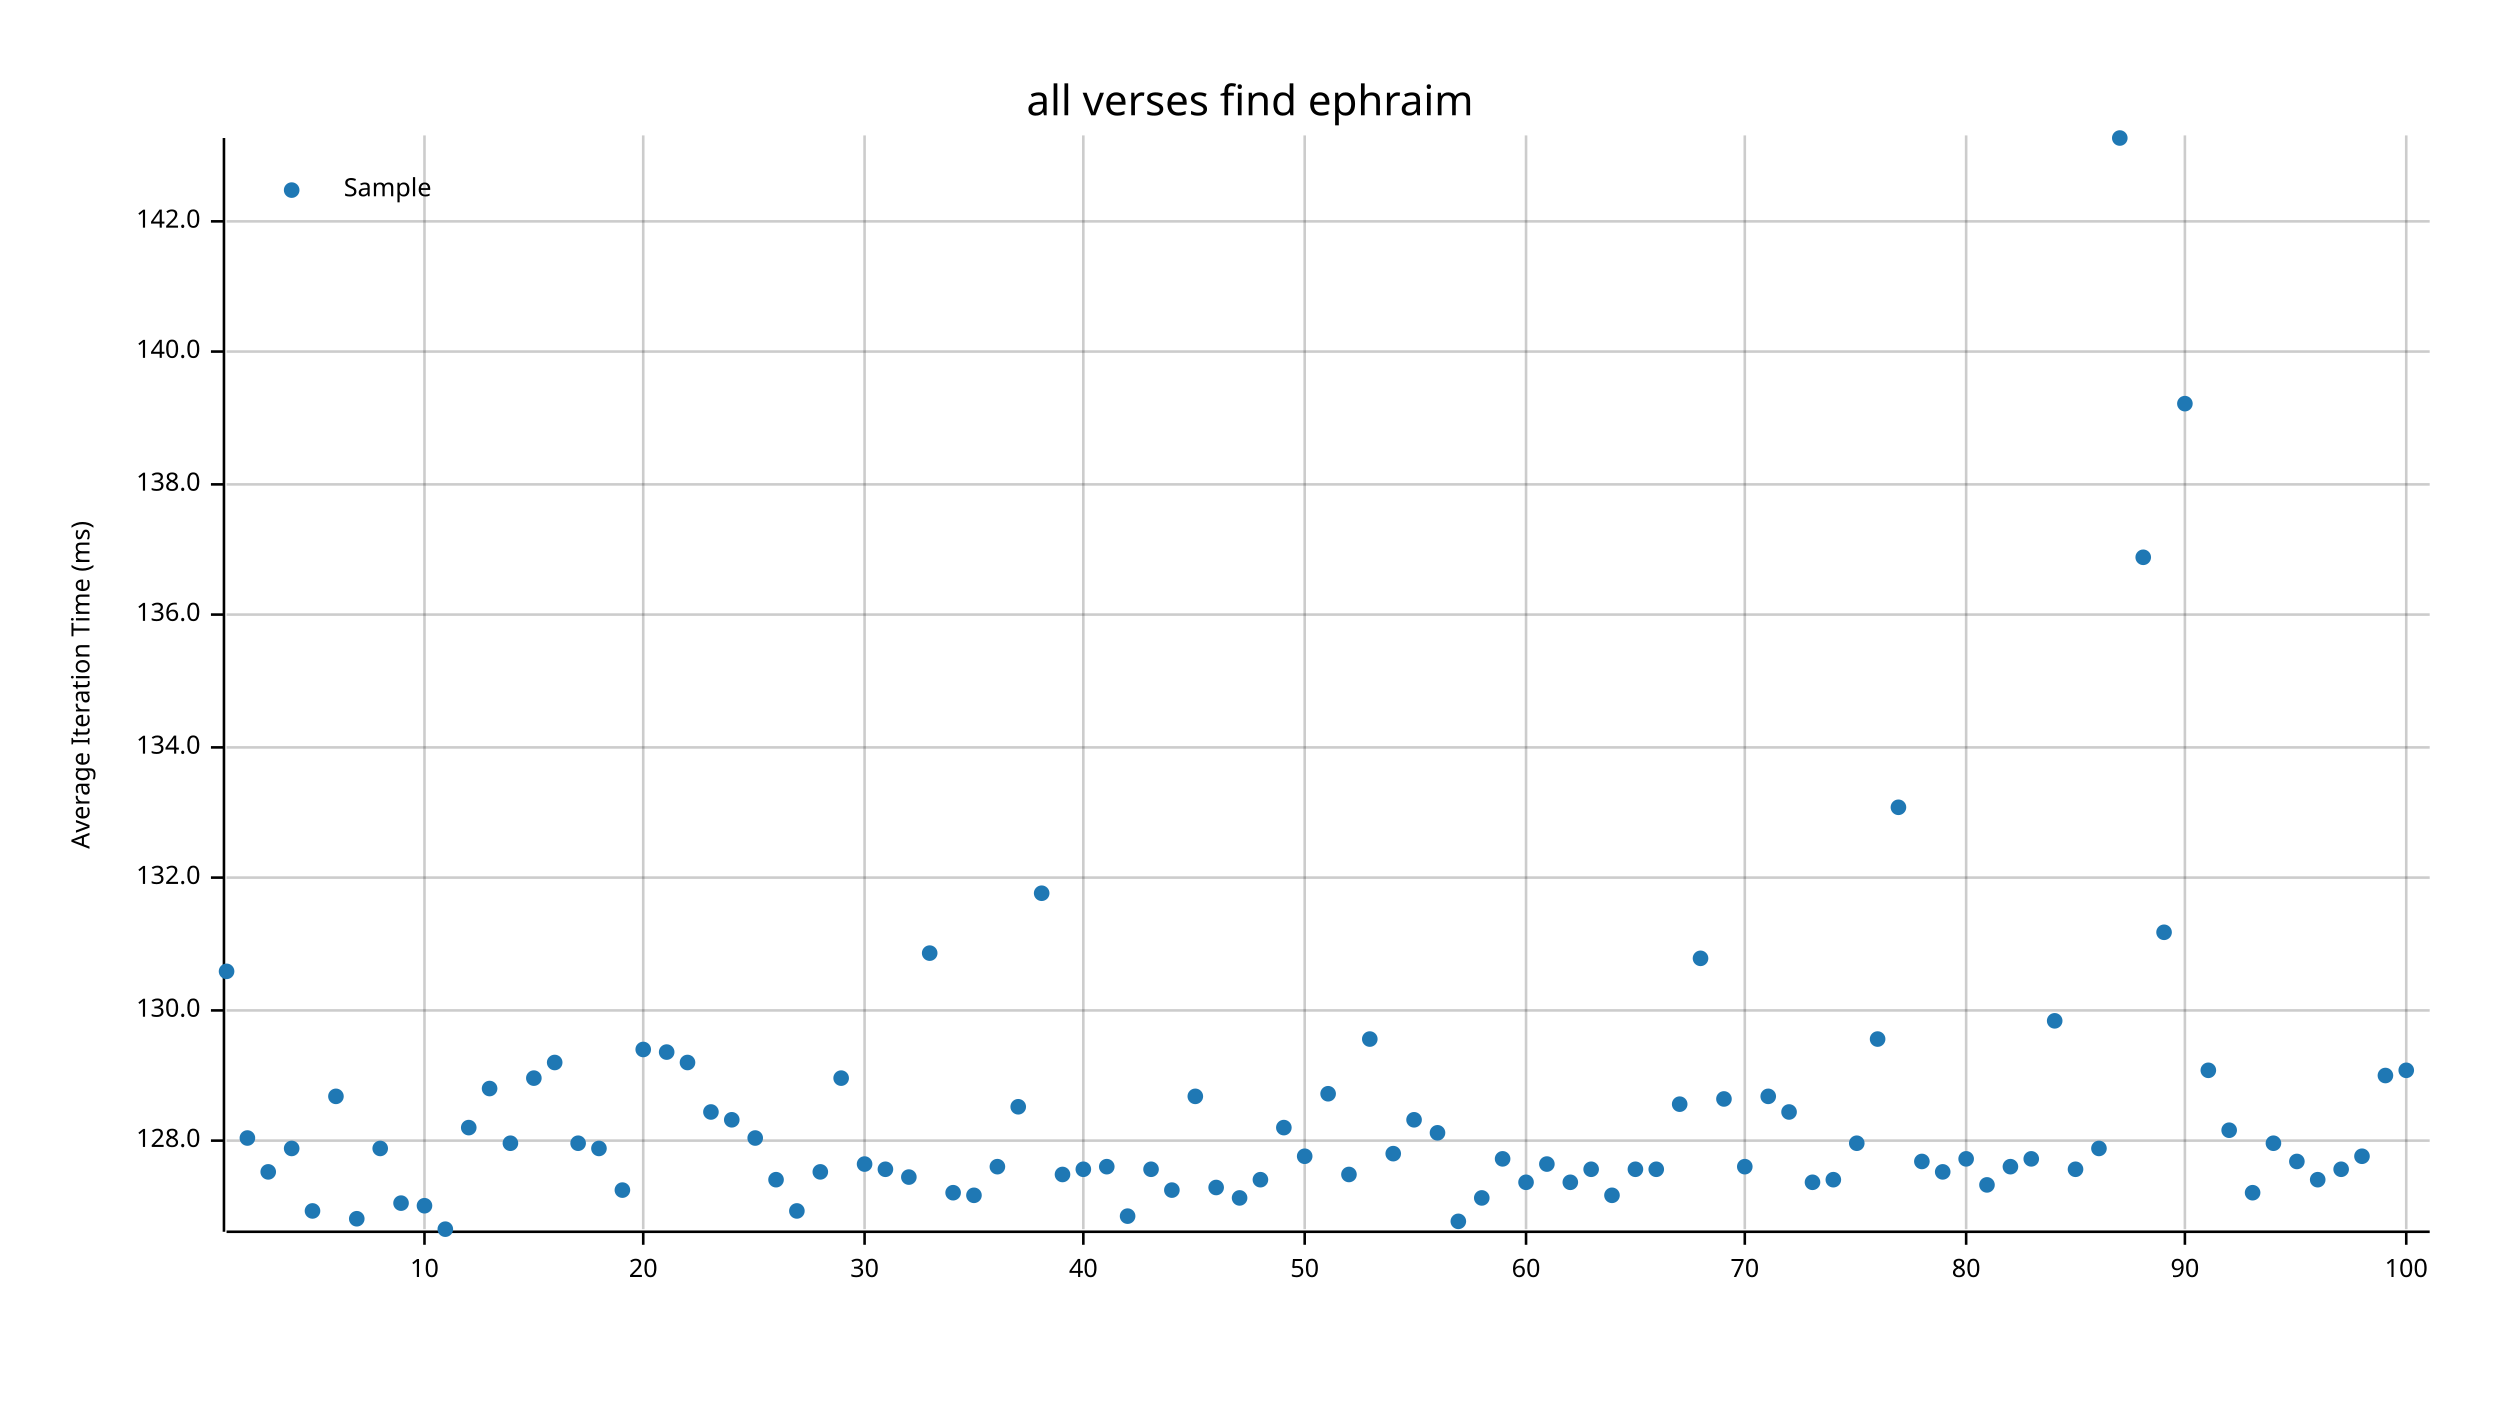
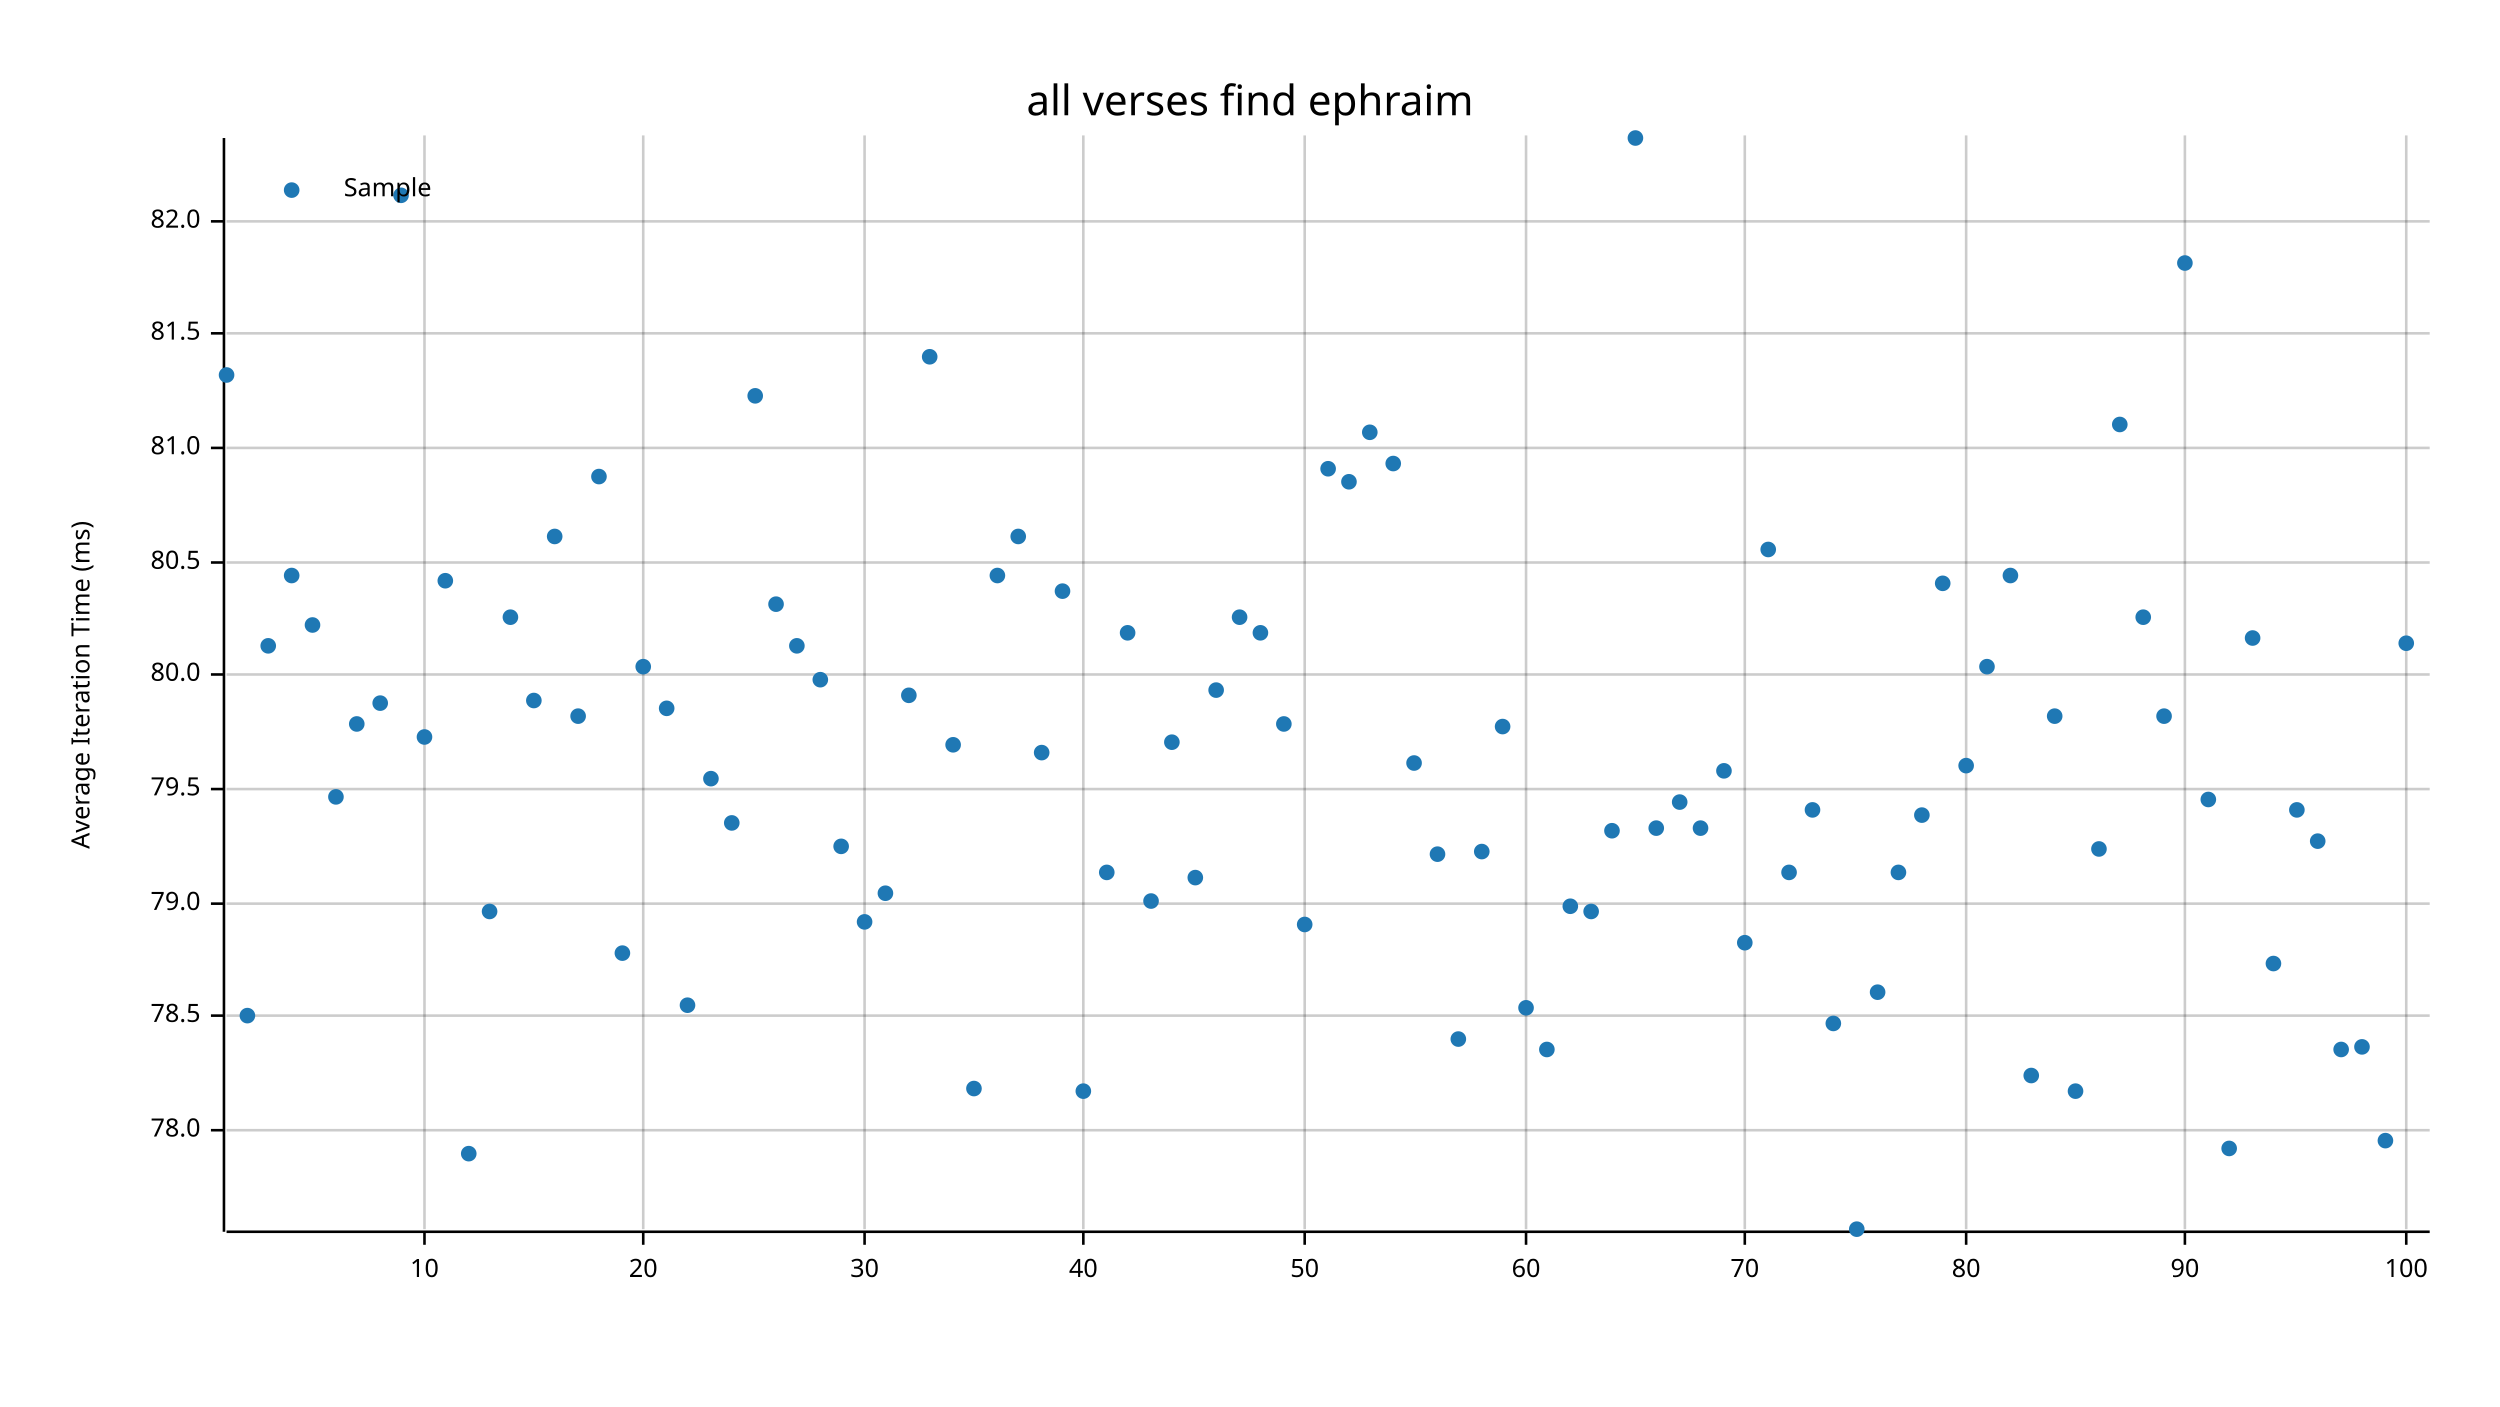
<svg xmlns="http://www.w3.org/2000/svg" width="960" height="540" viewBox="0 0 960 540">
  <text x="480" y="32" dy="0.76em" text-anchor="middle" font-family="sans-serif" font-size="16.129" opacity="1" fill="#000000">
all verses find ephraim
</text>
  <text x="27" y="263" dy="0.76em" text-anchor="middle" font-family="sans-serif" font-size="9.677" opacity="1" fill="#000000" transform="rotate(270, 27, 263)">
Average Iteration Time (ms)
</text>
  <line opacity="0.2" stroke="#000000" stroke-width="1" x1="163" y1="472" x2="163" y2="52" />
  <line opacity="0.2" stroke="#000000" stroke-width="1" x1="247" y1="472" x2="247" y2="52" />
  <line opacity="0.2" stroke="#000000" stroke-width="1" x1="332" y1="472" x2="332" y2="52" />
  <line opacity="0.2" stroke="#000000" stroke-width="1" x1="416" y1="472" x2="416" y2="52" />
  <line opacity="0.2" stroke="#000000" stroke-width="1" x1="501" y1="472" x2="501" y2="52" />
  <line opacity="0.2" stroke="#000000" stroke-width="1" x1="586" y1="472" x2="586" y2="52" />
  <line opacity="0.2" stroke="#000000" stroke-width="1" x1="670" y1="472" x2="670" y2="52" />
  <line opacity="0.2" stroke="#000000" stroke-width="1" x1="755" y1="472" x2="755" y2="52" />
  <line opacity="0.2" stroke="#000000" stroke-width="1" x1="839" y1="472" x2="839" y2="52" />
  <line opacity="0.2" stroke="#000000" stroke-width="1" x1="924" y1="472" x2="924" y2="52" />
-   <line opacity="0.2" stroke="#000000" stroke-width="1" x1="87" y1="438" x2="933" y2="438" />
-   <line opacity="0.2" stroke="#000000" stroke-width="1" x1="87" y1="388" x2="933" y2="388" />
-   <line opacity="0.2" stroke="#000000" stroke-width="1" x1="87" y1="337" x2="933" y2="337" />
-   <line opacity="0.2" stroke="#000000" stroke-width="1" x1="87" y1="287" x2="933" y2="287" />
-   <line opacity="0.2" stroke="#000000" stroke-width="1" x1="87" y1="236" x2="933" y2="236" />
-   <line opacity="0.2" stroke="#000000" stroke-width="1" x1="87" y1="186" x2="933" y2="186" />
-   <line opacity="0.2" stroke="#000000" stroke-width="1" x1="87" y1="135" x2="933" y2="135" />
+   <line opacity="0.2" stroke="#000000" stroke-width="1" x1="87" y1="434" x2="933" y2="434" />
+   <line opacity="0.2" stroke="#000000" stroke-width="1" x1="87" y1="390" x2="933" y2="390" />
+   <line opacity="0.2" stroke="#000000" stroke-width="1" x1="87" y1="347" x2="933" y2="347" />
+   <line opacity="0.2" stroke="#000000" stroke-width="1" x1="87" y1="303" x2="933" y2="303" />
+   <line opacity="0.2" stroke="#000000" stroke-width="1" x1="87" y1="259" x2="933" y2="259" />
+   <line opacity="0.2" stroke="#000000" stroke-width="1" x1="87" y1="216" x2="933" y2="216" />
+   <line opacity="0.2" stroke="#000000" stroke-width="1" x1="87" y1="172" x2="933" y2="172" />
+   <line opacity="0.2" stroke="#000000" stroke-width="1" x1="87" y1="128" x2="933" y2="128" />
  <line opacity="0.2" stroke="#000000" stroke-width="1" x1="87" y1="85" x2="933" y2="85" />
  <polyline fill="none" opacity="1" stroke="#000000" stroke-width="1" points="86,53 86,473 " />
-   <text x="77" y="438" dy="0.5ex" text-anchor="end" font-family="sans-serif" font-size="9.677" opacity="1" fill="#000000">
- 128.0
- </text>
-   <polyline fill="none" opacity="1" stroke="#000000" stroke-width="1" points="81,438 86,438 " />
-   <text x="77" y="388" dy="0.5ex" text-anchor="end" font-family="sans-serif" font-size="9.677" opacity="1" fill="#000000">
- 130.0
- </text>
-   <polyline fill="none" opacity="1" stroke="#000000" stroke-width="1" points="81,388 86,388 " />
-   <text x="77" y="337" dy="0.5ex" text-anchor="end" font-family="sans-serif" font-size="9.677" opacity="1" fill="#000000">
- 132.0
- </text>
-   <polyline fill="none" opacity="1" stroke="#000000" stroke-width="1" points="81,337 86,337 " />
-   <text x="77" y="287" dy="0.5ex" text-anchor="end" font-family="sans-serif" font-size="9.677" opacity="1" fill="#000000">
- 134.0
- </text>
-   <polyline fill="none" opacity="1" stroke="#000000" stroke-width="1" points="81,287 86,287 " />
-   <text x="77" y="236" dy="0.5ex" text-anchor="end" font-family="sans-serif" font-size="9.677" opacity="1" fill="#000000">
- 136.0
- </text>
-   <polyline fill="none" opacity="1" stroke="#000000" stroke-width="1" points="81,236 86,236 " />
-   <text x="77" y="186" dy="0.5ex" text-anchor="end" font-family="sans-serif" font-size="9.677" opacity="1" fill="#000000">
- 138.0
- </text>
-   <polyline fill="none" opacity="1" stroke="#000000" stroke-width="1" points="81,186 86,186 " />
-   <text x="77" y="135" dy="0.5ex" text-anchor="end" font-family="sans-serif" font-size="9.677" opacity="1" fill="#000000">
- 140.0
- </text>
-   <polyline fill="none" opacity="1" stroke="#000000" stroke-width="1" points="81,135 86,135 " />
+   <text x="77" y="434" dy="0.5ex" text-anchor="end" font-family="sans-serif" font-size="9.677" opacity="1" fill="#000000">
+ 78.0
+ </text>
+   <polyline fill="none" opacity="1" stroke="#000000" stroke-width="1" points="81,434 86,434 " />
+   <text x="77" y="390" dy="0.5ex" text-anchor="end" font-family="sans-serif" font-size="9.677" opacity="1" fill="#000000">
+ 78.5
+ </text>
+   <polyline fill="none" opacity="1" stroke="#000000" stroke-width="1" points="81,390 86,390 " />
+   <text x="77" y="347" dy="0.5ex" text-anchor="end" font-family="sans-serif" font-size="9.677" opacity="1" fill="#000000">
+ 79.0
+ </text>
+   <polyline fill="none" opacity="1" stroke="#000000" stroke-width="1" points="81,347 86,347 " />
+   <text x="77" y="303" dy="0.5ex" text-anchor="end" font-family="sans-serif" font-size="9.677" opacity="1" fill="#000000">
+ 79.5
+ </text>
+   <polyline fill="none" opacity="1" stroke="#000000" stroke-width="1" points="81,303 86,303 " />
+   <text x="77" y="259" dy="0.5ex" text-anchor="end" font-family="sans-serif" font-size="9.677" opacity="1" fill="#000000">
+ 80.0
+ </text>
+   <polyline fill="none" opacity="1" stroke="#000000" stroke-width="1" points="81,259 86,259 " />
+   <text x="77" y="216" dy="0.5ex" text-anchor="end" font-family="sans-serif" font-size="9.677" opacity="1" fill="#000000">
+ 80.5
+ </text>
+   <polyline fill="none" opacity="1" stroke="#000000" stroke-width="1" points="81,216 86,216 " />
+   <text x="77" y="172" dy="0.5ex" text-anchor="end" font-family="sans-serif" font-size="9.677" opacity="1" fill="#000000">
+ 81.0
+ </text>
+   <polyline fill="none" opacity="1" stroke="#000000" stroke-width="1" points="81,172 86,172 " />
+   <text x="77" y="128" dy="0.5ex" text-anchor="end" font-family="sans-serif" font-size="9.677" opacity="1" fill="#000000">
+ 81.5
+ </text>
+   <polyline fill="none" opacity="1" stroke="#000000" stroke-width="1" points="81,128 86,128 " />
  <text x="77" y="85" dy="0.5ex" text-anchor="end" font-family="sans-serif" font-size="9.677" opacity="1" fill="#000000">
- 142.0
+ 82.0
</text>
  <polyline fill="none" opacity="1" stroke="#000000" stroke-width="1" points="81,85 86,85 " />
  <polyline fill="none" opacity="1" stroke="#000000" stroke-width="1" points="87,473 933,473 " />
  <text x="163" y="483" dy="0.76em" text-anchor="middle" font-family="sans-serif" font-size="9.677" opacity="1" fill="#000000">
10
</text>
  <polyline fill="none" opacity="1" stroke="#000000" stroke-width="1" points="163,473 163,478 " />
  <text x="247" y="483" dy="0.76em" text-anchor="middle" font-family="sans-serif" font-size="9.677" opacity="1" fill="#000000">
20
</text>
  <polyline fill="none" opacity="1" stroke="#000000" stroke-width="1" points="247,473 247,478 " />
  <text x="332" y="483" dy="0.76em" text-anchor="middle" font-family="sans-serif" font-size="9.677" opacity="1" fill="#000000">
30
</text>
  <polyline fill="none" opacity="1" stroke="#000000" stroke-width="1" points="332,473 332,478 " />
  <text x="416" y="483" dy="0.76em" text-anchor="middle" font-family="sans-serif" font-size="9.677" opacity="1" fill="#000000">
40
</text>
  <polyline fill="none" opacity="1" stroke="#000000" stroke-width="1" points="416,473 416,478 " />
  <text x="501" y="483" dy="0.76em" text-anchor="middle" font-family="sans-serif" font-size="9.677" opacity="1" fill="#000000">
50
</text>
  <polyline fill="none" opacity="1" stroke="#000000" stroke-width="1" points="501,473 501,478 " />
  <text x="586" y="483" dy="0.76em" text-anchor="middle" font-family="sans-serif" font-size="9.677" opacity="1" fill="#000000">
60
</text>
  <polyline fill="none" opacity="1" stroke="#000000" stroke-width="1" points="586,473 586,478 " />
  <text x="670" y="483" dy="0.76em" text-anchor="middle" font-family="sans-serif" font-size="9.677" opacity="1" fill="#000000">
70
</text>
  <polyline fill="none" opacity="1" stroke="#000000" stroke-width="1" points="670,473 670,478 " />
  <text x="755" y="483" dy="0.76em" text-anchor="middle" font-family="sans-serif" font-size="9.677" opacity="1" fill="#000000">
80
</text>
  <polyline fill="none" opacity="1" stroke="#000000" stroke-width="1" points="755,473 755,478 " />
  <text x="839" y="483" dy="0.76em" text-anchor="middle" font-family="sans-serif" font-size="9.677" opacity="1" fill="#000000">
90
</text>
  <polyline fill="none" opacity="1" stroke="#000000" stroke-width="1" points="839,473 839,478 " />
  <text x="924" y="483" dy="0.76em" text-anchor="middle" font-family="sans-serif" font-size="9.677" opacity="1" fill="#000000">
100
</text>
  <polyline fill="none" opacity="1" stroke="#000000" stroke-width="1" points="924,473 924,478 " />
-   <circle cx="87" cy="373" r="3" opacity="1" fill="#1F78B4" stroke="none" />
-   <circle cx="95" cy="437" r="3" opacity="1" fill="#1F78B4" stroke="none" />
-   <circle cx="103" cy="450" r="3" opacity="1" fill="#1F78B4" stroke="none" />
-   <circle cx="112" cy="441" r="3" opacity="1" fill="#1F78B4" stroke="none" />
-   <circle cx="120" cy="465" r="3" opacity="1" fill="#1F78B4" stroke="none" />
-   <circle cx="129" cy="421" r="3" opacity="1" fill="#1F78B4" stroke="none" />
-   <circle cx="137" cy="468" r="3" opacity="1" fill="#1F78B4" stroke="none" />
-   <circle cx="146" cy="441" r="3" opacity="1" fill="#1F78B4" stroke="none" />
-   <circle cx="154" cy="462" r="3" opacity="1" fill="#1F78B4" stroke="none" />
-   <circle cx="163" cy="463" r="3" opacity="1" fill="#1F78B4" stroke="none" />
-   <circle cx="171" cy="472" r="3" opacity="1" fill="#1F78B4" stroke="none" />
-   <circle cx="180" cy="433" r="3" opacity="1" fill="#1F78B4" stroke="none" />
-   <circle cx="188" cy="418" r="3" opacity="1" fill="#1F78B4" stroke="none" />
-   <circle cx="196" cy="439" r="3" opacity="1" fill="#1F78B4" stroke="none" />
-   <circle cx="205" cy="414" r="3" opacity="1" fill="#1F78B4" stroke="none" />
-   <circle cx="213" cy="408" r="3" opacity="1" fill="#1F78B4" stroke="none" />
-   <circle cx="222" cy="439" r="3" opacity="1" fill="#1F78B4" stroke="none" />
-   <circle cx="230" cy="441" r="3" opacity="1" fill="#1F78B4" stroke="none" />
-   <circle cx="239" cy="457" r="3" opacity="1" fill="#1F78B4" stroke="none" />
-   <circle cx="247" cy="403" r="3" opacity="1" fill="#1F78B4" stroke="none" />
-   <circle cx="256" cy="404" r="3" opacity="1" fill="#1F78B4" stroke="none" />
-   <circle cx="264" cy="408" r="3" opacity="1" fill="#1F78B4" stroke="none" />
-   <circle cx="273" cy="427" r="3" opacity="1" fill="#1F78B4" stroke="none" />
-   <circle cx="281" cy="430" r="3" opacity="1" fill="#1F78B4" stroke="none" />
-   <circle cx="290" cy="437" r="3" opacity="1" fill="#1F78B4" stroke="none" />
-   <circle cx="298" cy="453" r="3" opacity="1" fill="#1F78B4" stroke="none" />
-   <circle cx="306" cy="465" r="3" opacity="1" fill="#1F78B4" stroke="none" />
-   <circle cx="315" cy="450" r="3" opacity="1" fill="#1F78B4" stroke="none" />
-   <circle cx="323" cy="414" r="3" opacity="1" fill="#1F78B4" stroke="none" />
-   <circle cx="332" cy="447" r="3" opacity="1" fill="#1F78B4" stroke="none" />
-   <circle cx="340" cy="449" r="3" opacity="1" fill="#1F78B4" stroke="none" />
-   <circle cx="349" cy="452" r="3" opacity="1" fill="#1F78B4" stroke="none" />
-   <circle cx="357" cy="366" r="3" opacity="1" fill="#1F78B4" stroke="none" />
-   <circle cx="366" cy="458" r="3" opacity="1" fill="#1F78B4" stroke="none" />
-   <circle cx="374" cy="459" r="3" opacity="1" fill="#1F78B4" stroke="none" />
-   <circle cx="383" cy="448" r="3" opacity="1" fill="#1F78B4" stroke="none" />
-   <circle cx="391" cy="425" r="3" opacity="1" fill="#1F78B4" stroke="none" />
-   <circle cx="400" cy="343" r="3" opacity="1" fill="#1F78B4" stroke="none" />
-   <circle cx="408" cy="451" r="3" opacity="1" fill="#1F78B4" stroke="none" />
-   <circle cx="416" cy="449" r="3" opacity="1" fill="#1F78B4" stroke="none" />
-   <circle cx="425" cy="448" r="3" opacity="1" fill="#1F78B4" stroke="none" />
-   <circle cx="433" cy="467" r="3" opacity="1" fill="#1F78B4" stroke="none" />
-   <circle cx="442" cy="449" r="3" opacity="1" fill="#1F78B4" stroke="none" />
-   <circle cx="450" cy="457" r="3" opacity="1" fill="#1F78B4" stroke="none" />
-   <circle cx="459" cy="421" r="3" opacity="1" fill="#1F78B4" stroke="none" />
-   <circle cx="467" cy="456" r="3" opacity="1" fill="#1F78B4" stroke="none" />
-   <circle cx="476" cy="460" r="3" opacity="1" fill="#1F78B4" stroke="none" />
-   <circle cx="484" cy="453" r="3" opacity="1" fill="#1F78B4" stroke="none" />
-   <circle cx="493" cy="433" r="3" opacity="1" fill="#1F78B4" stroke="none" />
-   <circle cx="501" cy="444" r="3" opacity="1" fill="#1F78B4" stroke="none" />
-   <circle cx="510" cy="420" r="3" opacity="1" fill="#1F78B4" stroke="none" />
-   <circle cx="518" cy="451" r="3" opacity="1" fill="#1F78B4" stroke="none" />
-   <circle cx="526" cy="399" r="3" opacity="1" fill="#1F78B4" stroke="none" />
-   <circle cx="535" cy="443" r="3" opacity="1" fill="#1F78B4" stroke="none" />
-   <circle cx="543" cy="430" r="3" opacity="1" fill="#1F78B4" stroke="none" />
-   <circle cx="552" cy="435" r="3" opacity="1" fill="#1F78B4" stroke="none" />
-   <circle cx="560" cy="469" r="3" opacity="1" fill="#1F78B4" stroke="none" />
-   <circle cx="569" cy="460" r="3" opacity="1" fill="#1F78B4" stroke="none" />
-   <circle cx="577" cy="445" r="3" opacity="1" fill="#1F78B4" stroke="none" />
-   <circle cx="586" cy="454" r="3" opacity="1" fill="#1F78B4" stroke="none" />
-   <circle cx="594" cy="447" r="3" opacity="1" fill="#1F78B4" stroke="none" />
-   <circle cx="603" cy="454" r="3" opacity="1" fill="#1F78B4" stroke="none" />
-   <circle cx="611" cy="449" r="3" opacity="1" fill="#1F78B4" stroke="none" />
-   <circle cx="619" cy="459" r="3" opacity="1" fill="#1F78B4" stroke="none" />
-   <circle cx="628" cy="449" r="3" opacity="1" fill="#1F78B4" stroke="none" />
-   <circle cx="636" cy="449" r="3" opacity="1" fill="#1F78B4" stroke="none" />
-   <circle cx="645" cy="424" r="3" opacity="1" fill="#1F78B4" stroke="none" />
-   <circle cx="653" cy="368" r="3" opacity="1" fill="#1F78B4" stroke="none" />
-   <circle cx="662" cy="422" r="3" opacity="1" fill="#1F78B4" stroke="none" />
-   <circle cx="670" cy="448" r="3" opacity="1" fill="#1F78B4" stroke="none" />
-   <circle cx="679" cy="421" r="3" opacity="1" fill="#1F78B4" stroke="none" />
-   <circle cx="687" cy="427" r="3" opacity="1" fill="#1F78B4" stroke="none" />
-   <circle cx="696" cy="454" r="3" opacity="1" fill="#1F78B4" stroke="none" />
-   <circle cx="704" cy="453" r="3" opacity="1" fill="#1F78B4" stroke="none" />
-   <circle cx="713" cy="439" r="3" opacity="1" fill="#1F78B4" stroke="none" />
-   <circle cx="721" cy="399" r="3" opacity="1" fill="#1F78B4" stroke="none" />
-   <circle cx="729" cy="310" r="3" opacity="1" fill="#1F78B4" stroke="none" />
-   <circle cx="738" cy="446" r="3" opacity="1" fill="#1F78B4" stroke="none" />
-   <circle cx="746" cy="450" r="3" opacity="1" fill="#1F78B4" stroke="none" />
-   <circle cx="755" cy="445" r="3" opacity="1" fill="#1F78B4" stroke="none" />
-   <circle cx="763" cy="455" r="3" opacity="1" fill="#1F78B4" stroke="none" />
-   <circle cx="772" cy="448" r="3" opacity="1" fill="#1F78B4" stroke="none" />
-   <circle cx="780" cy="445" r="3" opacity="1" fill="#1F78B4" stroke="none" />
-   <circle cx="789" cy="392" r="3" opacity="1" fill="#1F78B4" stroke="none" />
-   <circle cx="797" cy="449" r="3" opacity="1" fill="#1F78B4" stroke="none" />
-   <circle cx="806" cy="441" r="3" opacity="1" fill="#1F78B4" stroke="none" />
-   <circle cx="814" cy="53" r="3" opacity="1" fill="#1F78B4" stroke="none" />
-   <circle cx="823" cy="214" r="3" opacity="1" fill="#1F78B4" stroke="none" />
-   <circle cx="831" cy="358" r="3" opacity="1" fill="#1F78B4" stroke="none" />
-   <circle cx="839" cy="155" r="3" opacity="1" fill="#1F78B4" stroke="none" />
-   <circle cx="848" cy="411" r="3" opacity="1" fill="#1F78B4" stroke="none" />
-   <circle cx="856" cy="434" r="3" opacity="1" fill="#1F78B4" stroke="none" />
-   <circle cx="865" cy="458" r="3" opacity="1" fill="#1F78B4" stroke="none" />
-   <circle cx="873" cy="439" r="3" opacity="1" fill="#1F78B4" stroke="none" />
-   <circle cx="882" cy="446" r="3" opacity="1" fill="#1F78B4" stroke="none" />
-   <circle cx="890" cy="453" r="3" opacity="1" fill="#1F78B4" stroke="none" />
-   <circle cx="899" cy="449" r="3" opacity="1" fill="#1F78B4" stroke="none" />
-   <circle cx="907" cy="444" r="3" opacity="1" fill="#1F78B4" stroke="none" />
-   <circle cx="916" cy="413" r="3" opacity="1" fill="#1F78B4" stroke="none" />
-   <circle cx="924" cy="411" r="3" opacity="1" fill="#1F78B4" stroke="none" />
+   <circle cx="87" cy="144" r="3" opacity="1" fill="#1F78B4" stroke="none" />
+   <circle cx="95" cy="390" r="3" opacity="1" fill="#1F78B4" stroke="none" />
+   <circle cx="103" cy="248" r="3" opacity="1" fill="#1F78B4" stroke="none" />
+   <circle cx="112" cy="221" r="3" opacity="1" fill="#1F78B4" stroke="none" />
+   <circle cx="120" cy="240" r="3" opacity="1" fill="#1F78B4" stroke="none" />
+   <circle cx="129" cy="306" r="3" opacity="1" fill="#1F78B4" stroke="none" />
+   <circle cx="137" cy="278" r="3" opacity="1" fill="#1F78B4" stroke="none" />
+   <circle cx="146" cy="270" r="3" opacity="1" fill="#1F78B4" stroke="none" />
+   <circle cx="154" cy="75" r="3" opacity="1" fill="#1F78B4" stroke="none" />
+   <circle cx="163" cy="283" r="3" opacity="1" fill="#1F78B4" stroke="none" />
+   <circle cx="171" cy="223" r="3" opacity="1" fill="#1F78B4" stroke="none" />
+   <circle cx="180" cy="443" r="3" opacity="1" fill="#1F78B4" stroke="none" />
+   <circle cx="188" cy="350" r="3" opacity="1" fill="#1F78B4" stroke="none" />
+   <circle cx="196" cy="237" r="3" opacity="1" fill="#1F78B4" stroke="none" />
+   <circle cx="205" cy="269" r="3" opacity="1" fill="#1F78B4" stroke="none" />
+   <circle cx="213" cy="206" r="3" opacity="1" fill="#1F78B4" stroke="none" />
+   <circle cx="222" cy="275" r="3" opacity="1" fill="#1F78B4" stroke="none" />
+   <circle cx="230" cy="183" r="3" opacity="1" fill="#1F78B4" stroke="none" />
+   <circle cx="239" cy="366" r="3" opacity="1" fill="#1F78B4" stroke="none" />
+   <circle cx="247" cy="256" r="3" opacity="1" fill="#1F78B4" stroke="none" />
+   <circle cx="256" cy="272" r="3" opacity="1" fill="#1F78B4" stroke="none" />
+   <circle cx="264" cy="386" r="3" opacity="1" fill="#1F78B4" stroke="none" />
+   <circle cx="273" cy="299" r="3" opacity="1" fill="#1F78B4" stroke="none" />
+   <circle cx="281" cy="316" r="3" opacity="1" fill="#1F78B4" stroke="none" />
+   <circle cx="290" cy="152" r="3" opacity="1" fill="#1F78B4" stroke="none" />
+   <circle cx="298" cy="232" r="3" opacity="1" fill="#1F78B4" stroke="none" />
+   <circle cx="306" cy="248" r="3" opacity="1" fill="#1F78B4" stroke="none" />
+   <circle cx="315" cy="261" r="3" opacity="1" fill="#1F78B4" stroke="none" />
+   <circle cx="323" cy="325" r="3" opacity="1" fill="#1F78B4" stroke="none" />
+   <circle cx="332" cy="354" r="3" opacity="1" fill="#1F78B4" stroke="none" />
+   <circle cx="340" cy="343" r="3" opacity="1" fill="#1F78B4" stroke="none" />
+   <circle cx="349" cy="267" r="3" opacity="1" fill="#1F78B4" stroke="none" />
+   <circle cx="357" cy="137" r="3" opacity="1" fill="#1F78B4" stroke="none" />
+   <circle cx="366" cy="286" r="3" opacity="1" fill="#1F78B4" stroke="none" />
+   <circle cx="374" cy="418" r="3" opacity="1" fill="#1F78B4" stroke="none" />
+   <circle cx="383" cy="221" r="3" opacity="1" fill="#1F78B4" stroke="none" />
+   <circle cx="391" cy="206" r="3" opacity="1" fill="#1F78B4" stroke="none" />
+   <circle cx="400" cy="289" r="3" opacity="1" fill="#1F78B4" stroke="none" />
+   <circle cx="408" cy="227" r="3" opacity="1" fill="#1F78B4" stroke="none" />
+   <circle cx="416" cy="419" r="3" opacity="1" fill="#1F78B4" stroke="none" />
+   <circle cx="425" cy="335" r="3" opacity="1" fill="#1F78B4" stroke="none" />
+   <circle cx="433" cy="243" r="3" opacity="1" fill="#1F78B4" stroke="none" />
+   <circle cx="442" cy="346" r="3" opacity="1" fill="#1F78B4" stroke="none" />
+   <circle cx="450" cy="285" r="3" opacity="1" fill="#1F78B4" stroke="none" />
+   <circle cx="459" cy="337" r="3" opacity="1" fill="#1F78B4" stroke="none" />
+   <circle cx="467" cy="265" r="3" opacity="1" fill="#1F78B4" stroke="none" />
+   <circle cx="476" cy="237" r="3" opacity="1" fill="#1F78B4" stroke="none" />
+   <circle cx="484" cy="243" r="3" opacity="1" fill="#1F78B4" stroke="none" />
+   <circle cx="493" cy="278" r="3" opacity="1" fill="#1F78B4" stroke="none" />
+   <circle cx="501" cy="355" r="3" opacity="1" fill="#1F78B4" stroke="none" />
+   <circle cx="510" cy="180" r="3" opacity="1" fill="#1F78B4" stroke="none" />
+   <circle cx="518" cy="185" r="3" opacity="1" fill="#1F78B4" stroke="none" />
+   <circle cx="526" cy="166" r="3" opacity="1" fill="#1F78B4" stroke="none" />
+   <circle cx="535" cy="178" r="3" opacity="1" fill="#1F78B4" stroke="none" />
+   <circle cx="543" cy="293" r="3" opacity="1" fill="#1F78B4" stroke="none" />
+   <circle cx="552" cy="328" r="3" opacity="1" fill="#1F78B4" stroke="none" />
+   <circle cx="560" cy="399" r="3" opacity="1" fill="#1F78B4" stroke="none" />
+   <circle cx="569" cy="327" r="3" opacity="1" fill="#1F78B4" stroke="none" />
+   <circle cx="577" cy="279" r="3" opacity="1" fill="#1F78B4" stroke="none" />
+   <circle cx="586" cy="387" r="3" opacity="1" fill="#1F78B4" stroke="none" />
+   <circle cx="594" cy="403" r="3" opacity="1" fill="#1F78B4" stroke="none" />
+   <circle cx="603" cy="348" r="3" opacity="1" fill="#1F78B4" stroke="none" />
+   <circle cx="611" cy="350" r="3" opacity="1" fill="#1F78B4" stroke="none" />
+   <circle cx="619" cy="319" r="3" opacity="1" fill="#1F78B4" stroke="none" />
+   <circle cx="628" cy="53" r="3" opacity="1" fill="#1F78B4" stroke="none" />
+   <circle cx="636" cy="318" r="3" opacity="1" fill="#1F78B4" stroke="none" />
+   <circle cx="645" cy="308" r="3" opacity="1" fill="#1F78B4" stroke="none" />
+   <circle cx="653" cy="318" r="3" opacity="1" fill="#1F78B4" stroke="none" />
+   <circle cx="662" cy="296" r="3" opacity="1" fill="#1F78B4" stroke="none" />
+   <circle cx="670" cy="362" r="3" opacity="1" fill="#1F78B4" stroke="none" />
+   <circle cx="679" cy="211" r="3" opacity="1" fill="#1F78B4" stroke="none" />
+   <circle cx="687" cy="335" r="3" opacity="1" fill="#1F78B4" stroke="none" />
+   <circle cx="696" cy="311" r="3" opacity="1" fill="#1F78B4" stroke="none" />
+   <circle cx="704" cy="393" r="3" opacity="1" fill="#1F78B4" stroke="none" />
+   <circle cx="713" cy="472" r="3" opacity="1" fill="#1F78B4" stroke="none" />
+   <circle cx="721" cy="381" r="3" opacity="1" fill="#1F78B4" stroke="none" />
+   <circle cx="729" cy="335" r="3" opacity="1" fill="#1F78B4" stroke="none" />
+   <circle cx="738" cy="313" r="3" opacity="1" fill="#1F78B4" stroke="none" />
+   <circle cx="746" cy="224" r="3" opacity="1" fill="#1F78B4" stroke="none" />
+   <circle cx="755" cy="294" r="3" opacity="1" fill="#1F78B4" stroke="none" />
+   <circle cx="763" cy="256" r="3" opacity="1" fill="#1F78B4" stroke="none" />
+   <circle cx="772" cy="221" r="3" opacity="1" fill="#1F78B4" stroke="none" />
+   <circle cx="780" cy="413" r="3" opacity="1" fill="#1F78B4" stroke="none" />
+   <circle cx="789" cy="275" r="3" opacity="1" fill="#1F78B4" stroke="none" />
+   <circle cx="797" cy="419" r="3" opacity="1" fill="#1F78B4" stroke="none" />
+   <circle cx="806" cy="326" r="3" opacity="1" fill="#1F78B4" stroke="none" />
+   <circle cx="814" cy="163" r="3" opacity="1" fill="#1F78B4" stroke="none" />
+   <circle cx="823" cy="237" r="3" opacity="1" fill="#1F78B4" stroke="none" />
+   <circle cx="831" cy="275" r="3" opacity="1" fill="#1F78B4" stroke="none" />
+   <circle cx="839" cy="101" r="3" opacity="1" fill="#1F78B4" stroke="none" />
+   <circle cx="848" cy="307" r="3" opacity="1" fill="#1F78B4" stroke="none" />
+   <circle cx="856" cy="441" r="3" opacity="1" fill="#1F78B4" stroke="none" />
+   <circle cx="865" cy="245" r="3" opacity="1" fill="#1F78B4" stroke="none" />
+   <circle cx="873" cy="370" r="3" opacity="1" fill="#1F78B4" stroke="none" />
+   <circle cx="882" cy="311" r="3" opacity="1" fill="#1F78B4" stroke="none" />
+   <circle cx="890" cy="323" r="3" opacity="1" fill="#1F78B4" stroke="none" />
+   <circle cx="899" cy="403" r="3" opacity="1" fill="#1F78B4" stroke="none" />
+   <circle cx="907" cy="402" r="3" opacity="1" fill="#1F78B4" stroke="none" />
+   <circle cx="916" cy="438" r="3" opacity="1" fill="#1F78B4" stroke="none" />
+   <circle cx="924" cy="247" r="3" opacity="1" fill="#1F78B4" stroke="none" />
  <text x="132" y="68" dy="0.76em" text-anchor="start" font-family="sans-serif" font-size="9.677" opacity="1" fill="#000000">
Sample
</text>
  <circle cx="112" cy="73" r="3" opacity="1" fill="#1F78B4" stroke="none" />
</svg>
